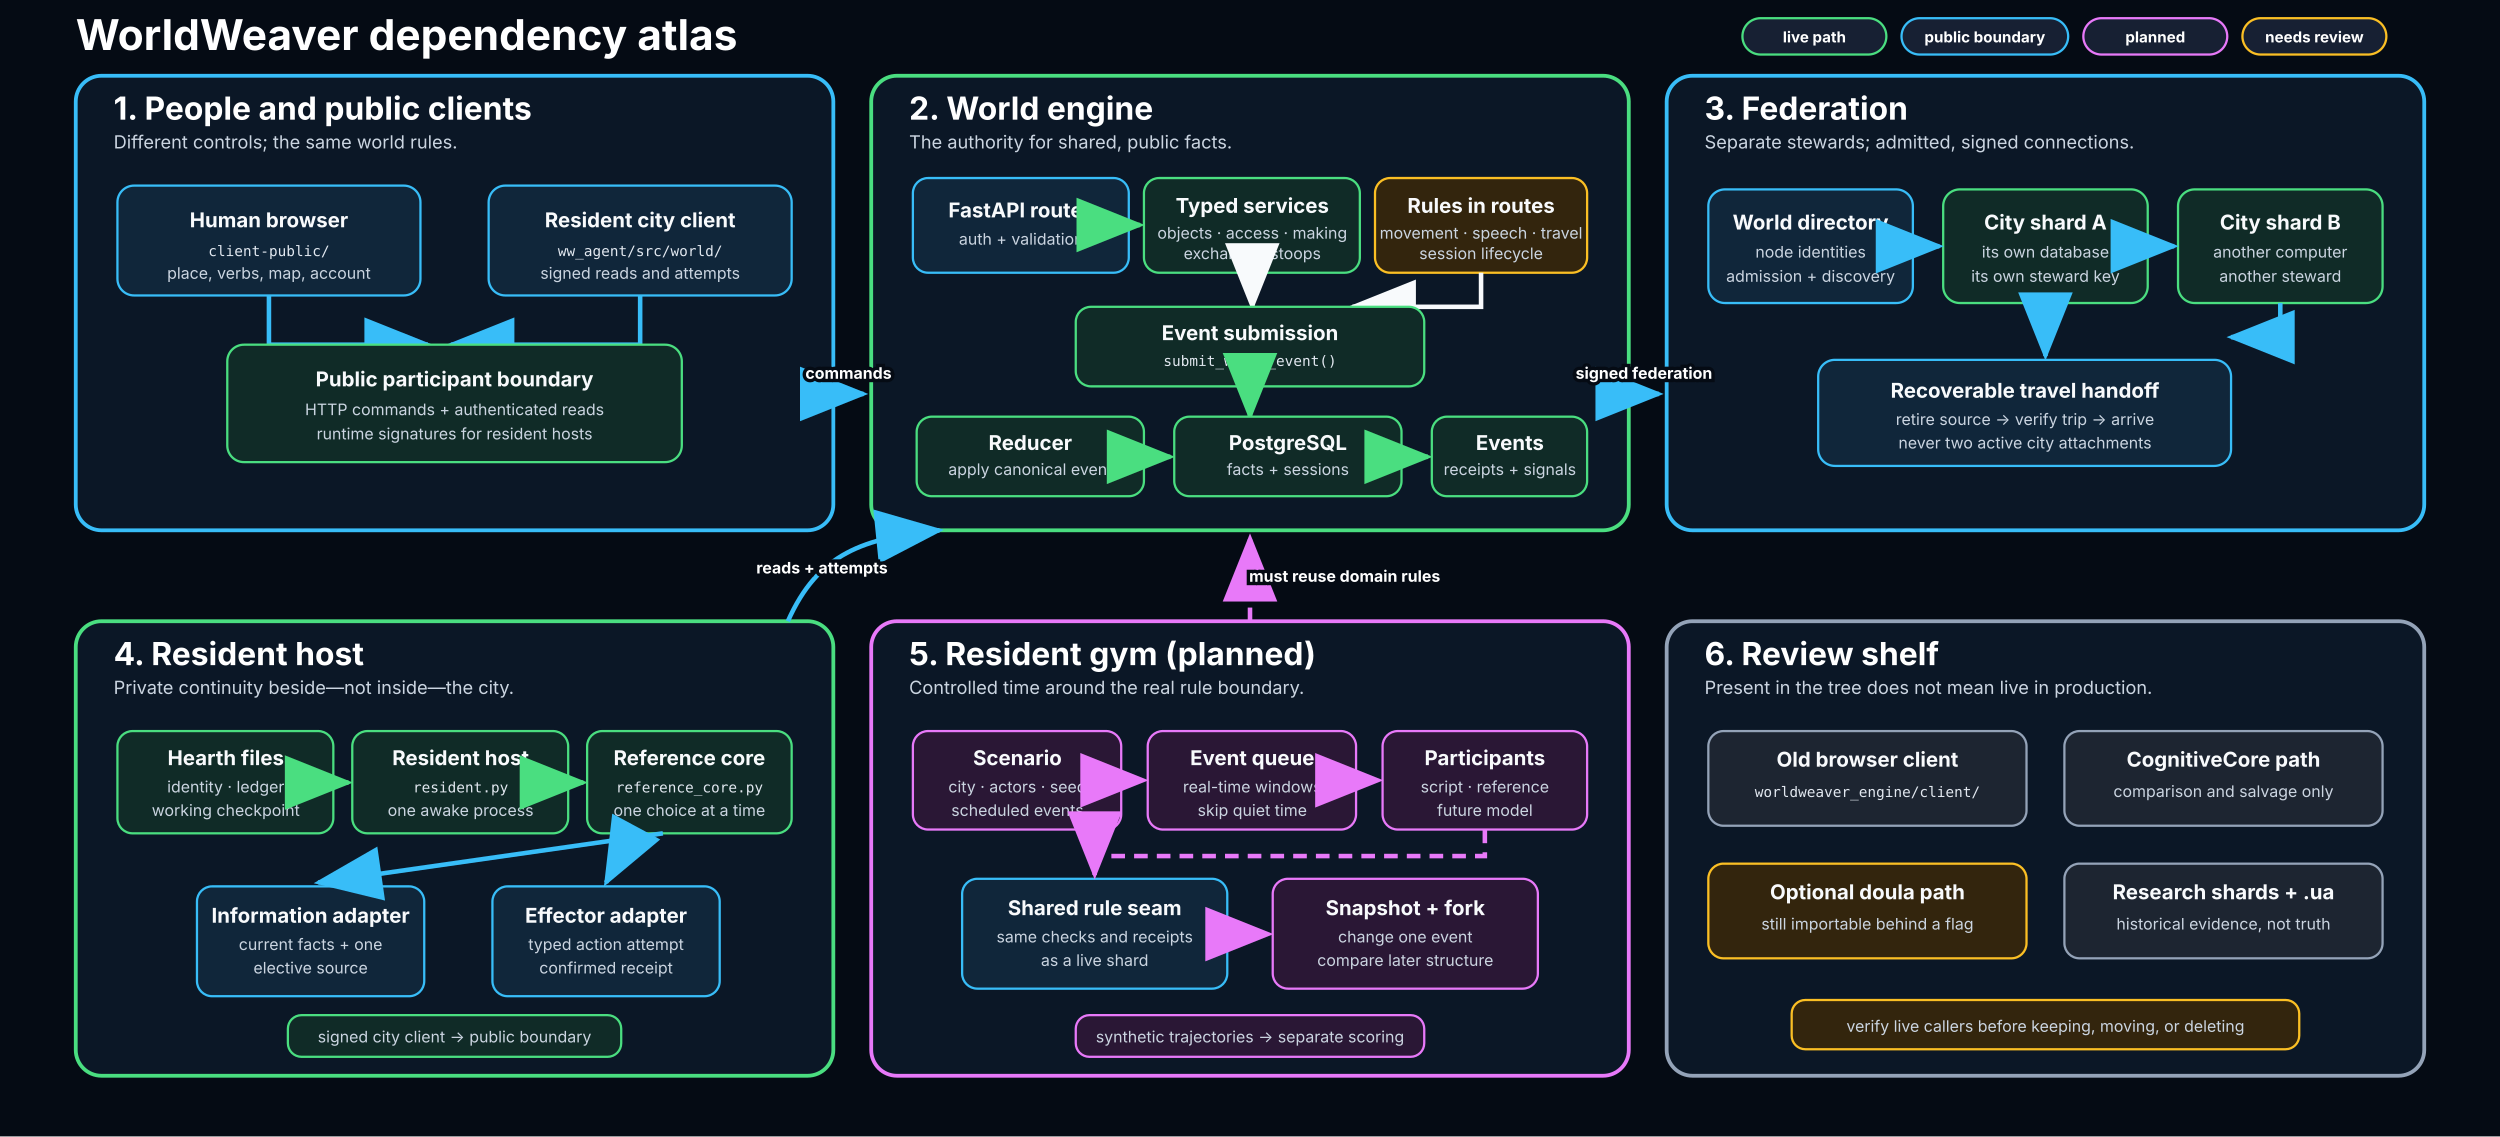
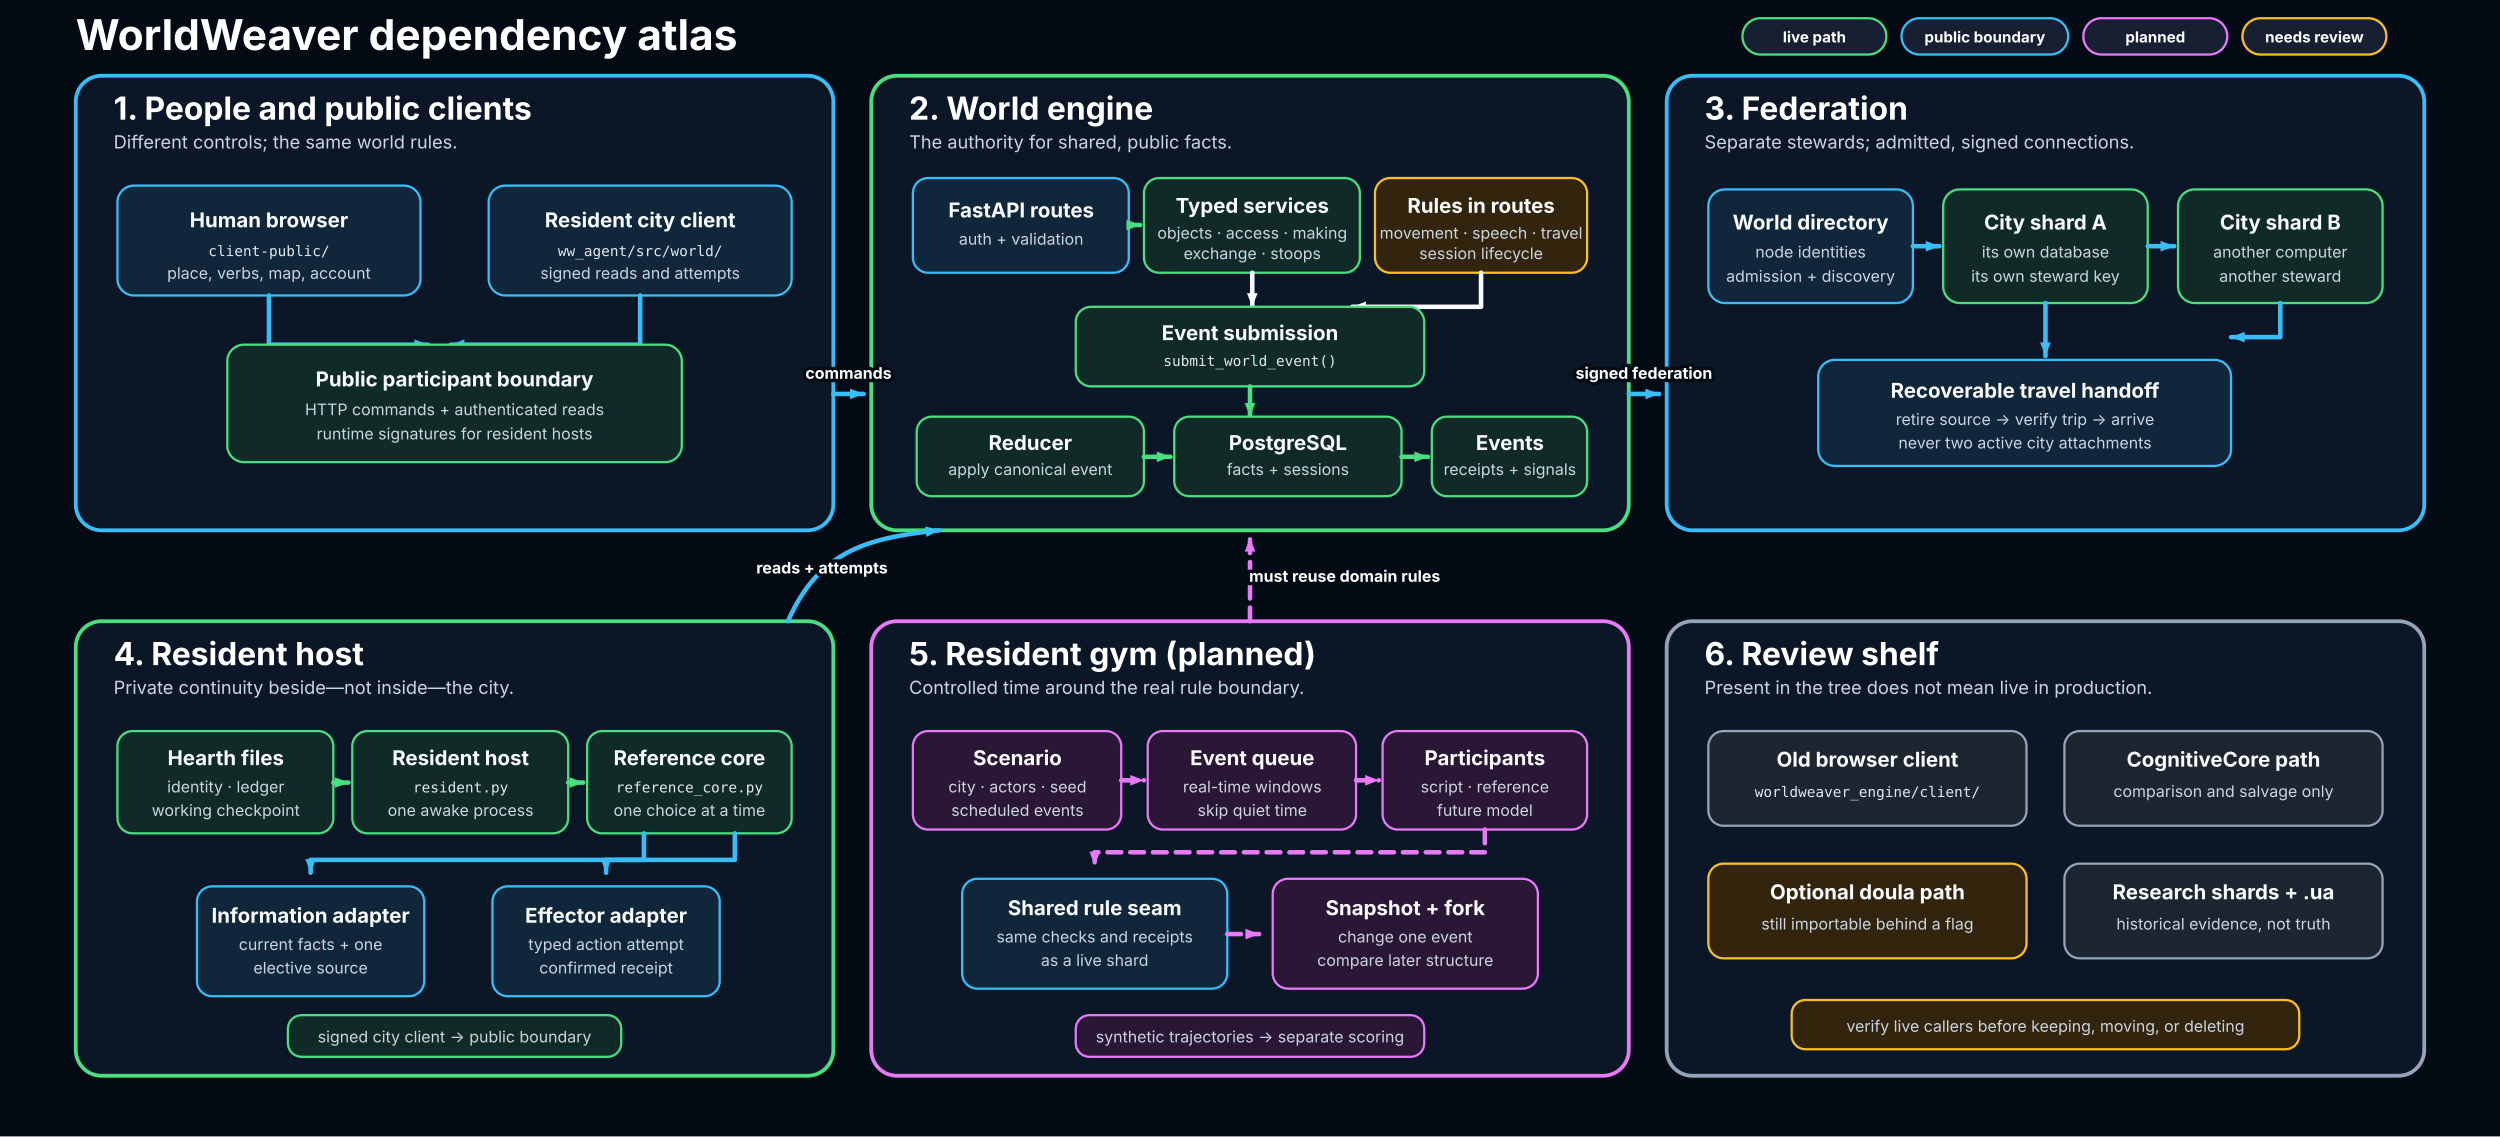
<svg xmlns="http://www.w3.org/2000/svg" width="3300" height="1500" viewBox="0 0 3300 1500" role="img" aria-labelledby="title description">
  <defs>
    <style>
      .canvas { fill: #050b14; }
      .panel { fill: #0b1726; stroke: #64748b; stroke-width: 5; }
      .panel-live { stroke: #4ade80; }
      .panel-boundary { stroke: #38bdf8; }
      .panel-future { stroke: #e879f9; }
      .panel-review { stroke: #94a3b8; }
      .node { fill: #13243a; stroke: #cbd5e1; stroke-width: 3; }
      .node-live { fill: #102b27; stroke: #4ade80; }
      .node-boundary { fill: #10263a; stroke: #38bdf8; }
      .node-warning { fill: #33250d; stroke: #fbbf24; }
      .node-future { fill: #2a1735; stroke: #e879f9; }
      .node-review { fill: #1d2531; stroke: #94a3b8; }
      .title { fill: #ffffff; font: 700 56px Inter, system-ui, sans-serif; }
      .panel-title { fill: #ffffff; font: 700 42px Inter, system-ui, sans-serif; }
      .panel-subtitle { fill: #cbd5e1; font: 400 24px Inter, system-ui, sans-serif; }
      .label { fill: #f8fafc; font: 650 27px Inter, system-ui, sans-serif; text-anchor: middle; }
      .small { fill: #cbd5e1; font: 400 21px Inter, system-ui, sans-serif; text-anchor: middle; }
      .code { fill: #e2e8f0; font: 500 19px ui-monospace, SFMono-Regular, Consolas, monospace; text-anchor: middle; }
      .edge-label { fill: #ffffff; font: 650 21px Inter, system-ui, sans-serif; text-anchor: middle; paint-order: stroke; stroke: #050b14; stroke-width: 9; }
-       .arrow { fill: none; stroke: #f8fafc; stroke-width: 6; marker-end: url(#arrow); }
+       .arrow { fill: none; stroke: #f8fafc; stroke-width: 6; stroke-linecap: round; stroke-linejoin: round; marker-end: url(#ww-dependency-arrowhead); }
      .arrow-blue { stroke: #38bdf8; }
      .arrow-green { stroke: #4ade80; }
      .arrow-purple { stroke: #e879f9; stroke-dasharray: 18 12; }
      .arrow-muted { stroke: #94a3b8; stroke-dasharray: 14 12; }
      .divider { stroke: #334155; stroke-width: 3; }
      .pill { fill: #172033; stroke-width: 3; }
      .pill-text { fill: #ffffff; font: 650 20px Inter, system-ui, sans-serif; text-anchor: middle; }
    </style>
-     <marker id="arrow" markerWidth="18" markerHeight="18" refX="14" refY="6" orient="auto" markerUnits="strokeWidth">
-       <path d="M0,0 L0,12 L15,6 z" fill="context-stroke" />
+     <marker id="ww-dependency-arrowhead" viewBox="0 0 20 16" markerWidth="20" markerHeight="16" refX="19" refY="8" orient="auto" markerUnits="userSpaceOnUse">
+       <path d="M1,1 L19,8 L1,15 z" fill="context-stroke" />
    </marker>
  </defs>
  <rect class="canvas" width="3300" height="1500" />
  <text class="title" x="100" y="66">WorldWeaver dependency atlas</text>
  <g id="clients">
    <rect class="panel panel-boundary" x="100" y="100" width="1000" height="600" rx="34" />
    <text class="panel-title" x="150" y="158">1. People and public clients</text>
    <text class="panel-subtitle" x="150" y="196">Different controls; the same world rules.</text>
    <rect class="node node-boundary" x="155" y="245" width="400" height="145" rx="22" />
    <text class="label" x="355" y="300">Human browser</text>
    <text class="code" x="355" y="338">client-public/</text>
    <text class="small" x="355" y="368">place, verbs, map, account</text>
    <rect class="node node-boundary" x="645" y="245" width="400" height="145" rx="22" />
    <text class="label" x="845" y="300">Resident city client</text>
    <text class="code" x="845" y="338">ww_agent/src/world/</text>
    <text class="small" x="845" y="368">signed reads and attempts</text>
    <path class="arrow arrow-blue" d="M355 390 V455 H565" />
    <path class="arrow arrow-blue" d="M845 390 V455 H595" />
    <rect class="node node-live" x="300" y="455" width="600" height="155" rx="22" />
    <text class="label" x="600" y="510">Public participant boundary</text>
    <text class="small" x="600" y="548">HTTP commands + authenticated reads</text>
    <text class="small" x="600" y="580">runtime signatures for resident hosts</text>
  </g>
  <g id="engine">
    <rect class="panel panel-live" x="1150" y="100" width="1000" height="600" rx="34" />
    <text class="panel-title" x="1200" y="158">2. World engine</text>
    <text class="panel-subtitle" x="1200" y="196">The authority for shared, public facts.</text>
    <rect class="node node-boundary" x="1205" y="235" width="285" height="125" rx="20" />
    <text class="label" x="1348" y="287">FastAPI routes</text>
    <text class="small" x="1348" y="323">auth + validation</text>
    <rect class="node node-live" x="1510" y="235" width="285" height="125" rx="20" />
    <text class="label" x="1653" y="281">Typed services</text>
    <text class="small" x="1653" y="315">objects · access · making</text>
    <text class="small" x="1653" y="342">exchange · stoops</text>
    <rect class="node node-warning" x="1815" y="235" width="280" height="125" rx="20" />
    <text class="label" x="1955" y="281">Rules in routes</text>
    <text class="small" x="1955" y="315">movement · speech · travel</text>
    <text class="small" x="1955" y="342">session lifecycle</text>
    <path class="arrow arrow-green" d="M1490 297 H1505" />
    <path class="arrow" d="M1653 360 V405" />
    <path class="arrow" d="M1955 360 V405 H1785" />
    <rect class="node node-live" x="1420" y="405" width="460" height="105" rx="20" />
    <text class="label" x="1650" y="449">Event submission</text>
    <text class="code" x="1650" y="483">submit_world_event()</text>
    <path class="arrow arrow-green" d="M1650 510 V550" />
    <rect class="node node-live" x="1210" y="550" width="300" height="105" rx="20" />
    <text class="label" x="1360" y="594">Reducer</text>
    <text class="small" x="1360" y="627">apply canonical event</text>
    <rect class="node node-live" x="1550" y="550" width="300" height="105" rx="20" />
    <text class="label" x="1700" y="594">PostgreSQL</text>
    <text class="small" x="1700" y="627">facts + sessions</text>
    <rect class="node node-live" x="1890" y="550" width="205" height="105" rx="20" />
    <text class="label" x="1993" y="594">Events</text>
    <text class="small" x="1993" y="627">receipts + signals</text>
    <path class="arrow arrow-green" d="M1510 603 H1545" />
    <path class="arrow arrow-green" d="M1850 603 H1885" />
  </g>
  <g id="federation">
    <rect class="panel panel-boundary" x="2200" y="100" width="1000" height="600" rx="34" />
    <text class="panel-title" x="2250" y="158">3. Federation</text>
    <text class="panel-subtitle" x="2250" y="196">Separate stewards; admitted, signed connections.</text>
    <rect class="node node-boundary" x="2255" y="250" width="270" height="150" rx="22" />
    <text class="label" x="2390" y="303">World directory</text>
    <text class="small" x="2390" y="340">node identities</text>
    <text class="small" x="2390" y="372">admission + discovery</text>
    <rect class="node node-live" x="2565" y="250" width="270" height="150" rx="22" />
    <text class="label" x="2700" y="303">City shard A</text>
    <text class="small" x="2700" y="340">its own database</text>
    <text class="small" x="2700" y="372">its own steward key</text>
    <rect class="node node-live" x="2875" y="250" width="270" height="150" rx="22" />
    <text class="label" x="3010" y="303">City shard B</text>
    <text class="small" x="3010" y="340">another computer</text>
    <text class="small" x="3010" y="372">another steward</text>
    <path class="arrow arrow-blue" d="M2525 325 H2560" />
    <path class="arrow arrow-blue" d="M2835 325 H2870" />
    <rect class="node node-boundary" x="2400" y="475" width="545" height="140" rx="22" />
    <text class="label" x="2673" y="525">Recoverable travel handoff</text>
    <text class="small" x="2673" y="561">retire source → verify trip → arrive</text>
    <text class="small" x="2673" y="592">never two active city attachments</text>
    <path class="arrow arrow-blue" d="M2700 400 V470" />
    <path class="arrow arrow-blue" d="M3010 400 V445 H2945" />
  </g>
  <g id="resident">
    <rect class="panel panel-live" x="100" y="820" width="1000" height="600" rx="34" />
    <text class="panel-title" x="150" y="878">4. Resident host</text>
    <text class="panel-subtitle" x="150" y="916">Private continuity beside—not inside—the city.</text>
    <rect class="node node-live" x="155" y="965" width="285" height="135" rx="20" />
    <text class="label" x="298" y="1010">Hearth files</text>
    <text class="small" x="298" y="1046">identity · ledger</text>
    <text class="small" x="298" y="1077">working checkpoint</text>
    <rect class="node node-live" x="465" y="965" width="285" height="135" rx="20" />
    <text class="label" x="608" y="1010">Resident host</text>
    <text class="code" x="608" y="1046">resident.py</text>
    <text class="small" x="608" y="1077">one awake process</text>
    <rect class="node node-live" x="775" y="965" width="270" height="135" rx="20" />
    <text class="label" x="910" y="1010">Reference core</text>
    <text class="code" x="910" y="1046">reference_core.py</text>
    <text class="small" x="910" y="1077">one choice at a time</text>
    <path class="arrow arrow-green" d="M440 1033 H460" />
    <path class="arrow arrow-green" d="M750 1033 H770" />
    <rect class="node node-boundary" x="260" y="1170" width="300" height="145" rx="20" />
    <text class="label" x="410" y="1218">Information adapter</text>
    <text class="small" x="410" y="1254">current facts + one</text>
    <text class="small" x="410" y="1285">elective source</text>
    <rect class="node node-boundary" x="650" y="1170" width="300" height="145" rx="20" />
    <text class="label" x="800" y="1218">Effector adapter</text>
    <text class="small" x="800" y="1254">typed action attempt</text>
    <text class="small" x="800" y="1285">confirmed receipt</text>
-     <path class="arrow arrow-blue" d="M835 1100 L800 1165" />
-     <path class="arrow arrow-blue" d="M875 1100 L420 1165" />
+     <path class="arrow arrow-blue" d="M850 1100 V1135 H410 V1152" />
+     <path class="arrow arrow-blue" d="M970 1100 V1135 H800 V1152" />
    <rect class="node node-live" x="380" y="1340" width="440" height="55" rx="18" />
    <text class="small" x="600" y="1376">signed city client → public boundary</text>
  </g>
  <g id="gym">
    <rect class="panel panel-future" x="1150" y="820" width="1000" height="600" rx="34" />
    <text class="panel-title" x="1200" y="878">5. Resident gym (planned)</text>
    <text class="panel-subtitle" x="1200" y="916">Controlled time around the real rule boundary.</text>
    <rect class="node node-future" x="1205" y="965" width="275" height="130" rx="20" />
    <text class="label" x="1343" y="1010">Scenario</text>
    <text class="small" x="1343" y="1046">city · actors · seed</text>
    <text class="small" x="1343" y="1077">scheduled events</text>
    <rect class="node node-future" x="1515" y="965" width="275" height="130" rx="20" />
    <text class="label" x="1653" y="1010">Event queue</text>
    <text class="small" x="1653" y="1046">real-time windows</text>
    <text class="small" x="1653" y="1077">skip quiet time</text>
    <rect class="node node-future" x="1825" y="965" width="270" height="130" rx="20" />
    <text class="label" x="1960" y="1010">Participants</text>
    <text class="small" x="1960" y="1046">script · reference</text>
    <text class="small" x="1960" y="1077">future model</text>
    <path class="arrow arrow-purple" d="M1480 1030 H1510" />
    <path class="arrow arrow-purple" d="M1790 1030 H1820" />
    <rect class="node node-boundary" x="1270" y="1160" width="350" height="145" rx="20" />
    <text class="label" x="1445" y="1208">Shared rule seam</text>
    <text class="small" x="1445" y="1244">same checks and receipts</text>
    <text class="small" x="1445" y="1275">as a live shard</text>
    <rect class="node node-future" x="1680" y="1160" width="350" height="145" rx="20" />
    <text class="label" x="1855" y="1208">Snapshot + fork</text>
    <text class="small" x="1855" y="1244">change one event</text>
    <text class="small" x="1855" y="1275">compare later structure</text>
-     <path class="arrow arrow-purple" d="M1960 1095 V1130 H1445 V1155" />
-     <path class="arrow arrow-purple" d="M1620 1233 H1675" />
+     <path class="arrow arrow-purple" d="M1960 1095 V1125 H1445 V1142" />
+     <path class="arrow arrow-purple" d="M1620 1233 H1662" />
    <rect class="node node-future" x="1420" y="1340" width="460" height="55" rx="18" />
    <text class="small" x="1650" y="1376">synthetic trajectories → separate scoring</text>
  </g>
  <g id="review">
    <rect class="panel panel-review" x="2200" y="820" width="1000" height="600" rx="34" />
    <text class="panel-title" x="2250" y="878">6. Review shelf</text>
    <text class="panel-subtitle" x="2250" y="916">Present in the tree does not mean live in production.</text>
    <rect class="node node-review" x="2255" y="965" width="420" height="125" rx="20" />
    <text class="label" x="2465" y="1012">Old browser client</text>
    <text class="code" x="2465" y="1052">worldweaver_engine/client/</text>
    <rect class="node node-review" x="2725" y="965" width="420" height="125" rx="20" />
    <text class="label" x="2935" y="1012">CognitiveCore path</text>
    <text class="small" x="2935" y="1052">comparison and salvage only</text>
    <rect class="node node-warning" x="2255" y="1140" width="420" height="125" rx="20" />
    <text class="label" x="2465" y="1187">Optional doula path</text>
    <text class="small" x="2465" y="1227">still importable behind a flag</text>
    <rect class="node node-review" x="2725" y="1140" width="420" height="125" rx="20" />
    <text class="label" x="2935" y="1187">Research shards + .ua</text>
    <text class="small" x="2935" y="1227">historical evidence, not truth</text>
    <rect class="node node-warning" x="2365" y="1320" width="670" height="65" rx="18" />
    <text class="small" x="2700" y="1362">verify live callers before keeping, moving, or deleting</text>
  </g>
  <path class="arrow arrow-blue" d="M1100 520 H1140" />
  <text class="edge-label" x="1120" y="500">commands</text>
  <path class="arrow arrow-blue" d="M2150 520 H2190" />
  <text class="edge-label" x="2170" y="500">signed federation</text>
  <path class="arrow arrow-blue" d="M1040 820 C1080 730 1140 710 1240 700" />
  <text class="edge-label" x="1085" y="757">reads + attempts</text>
  <path class="arrow arrow-purple" d="M1650 820 V710" />
  <text class="edge-label" x="1775" y="768">must reuse domain rules</text>
  <rect class="pill" x="2300" y="24" width="190" height="48" rx="24" stroke="#4ade80" />
  <text class="pill-text" x="2395" y="56">live path</text>
  <rect class="pill" x="2510" y="24" width="220" height="48" rx="24" stroke="#38bdf8" />
  <text class="pill-text" x="2620" y="56">public boundary</text>
  <rect class="pill" x="2750" y="24" width="190" height="48" rx="24" stroke="#e879f9" />
  <text class="pill-text" x="2845" y="56">planned</text>
  <rect class="pill" x="2960" y="24" width="190" height="48" rx="24" stroke="#fbbf24" />
  <text class="pill-text" x="3055" y="56">needs review</text>
</svg>
